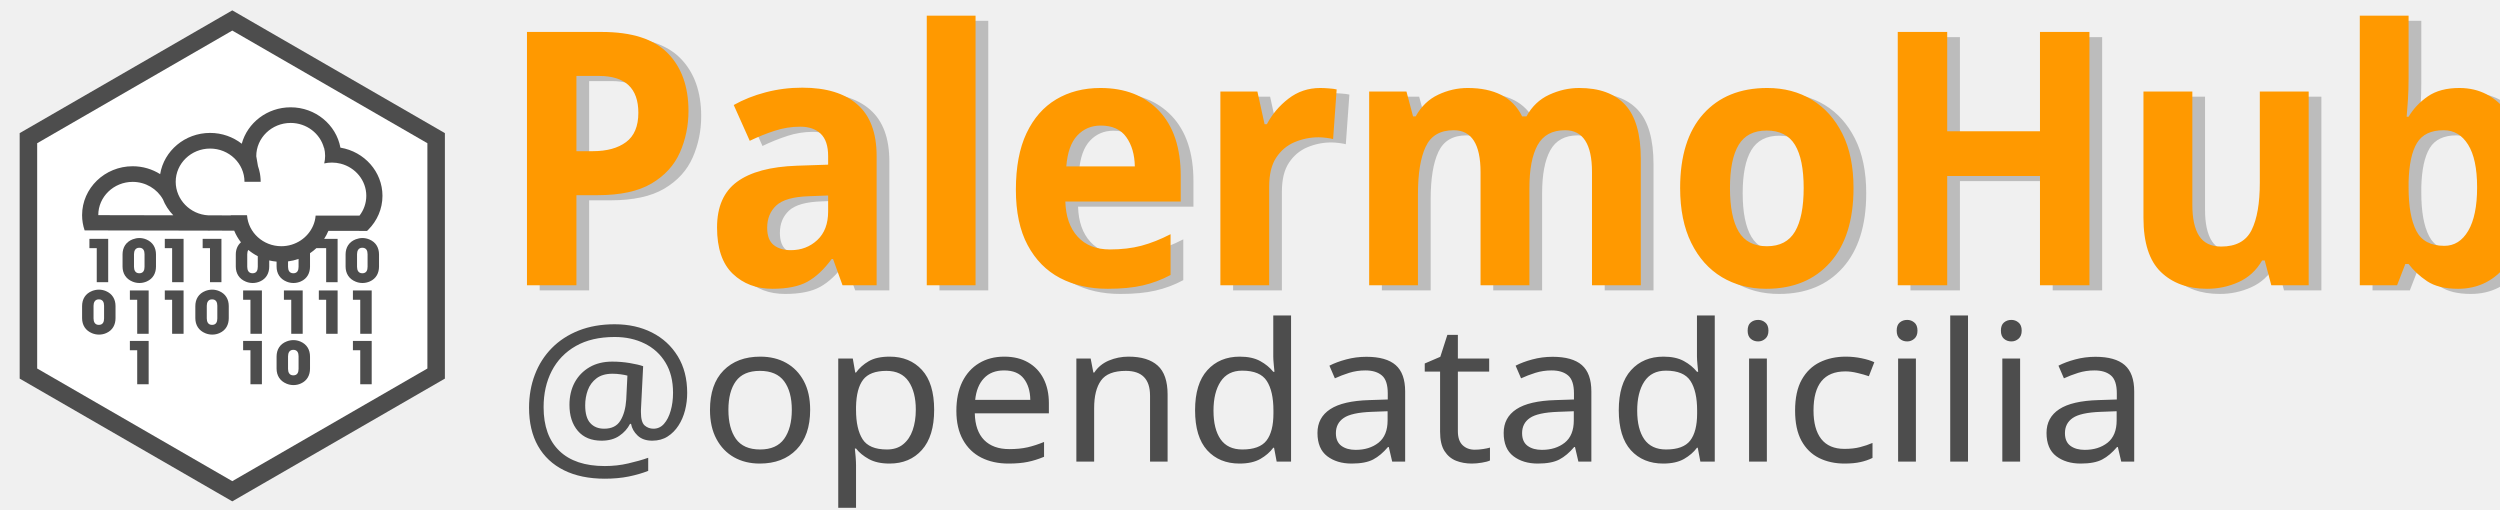
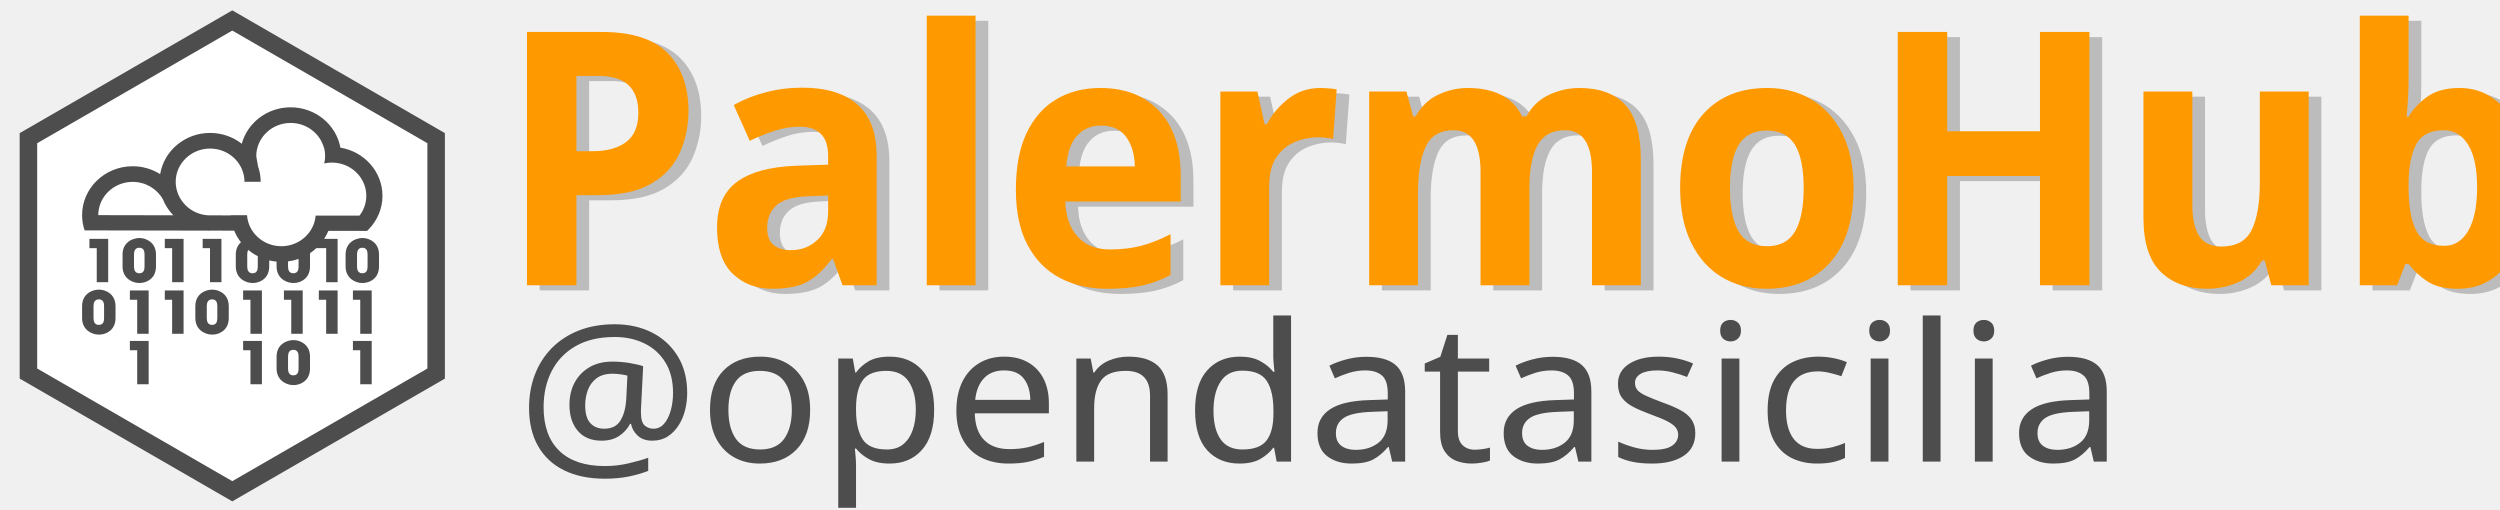
<svg xmlns="http://www.w3.org/2000/svg" version="1.1" id="Calque_1" x="0px" y="0px" width="540" height="110" viewBox="0 0 506.25 103.125" enable-background="new 0 0 100 100" xml:space="preserve">
  <defs id="defs43" />
  <path style="opacity:1;fill:#ffffff;fill-opacity:1;stroke:#4d4d4d;stroke-width:3.543;stroke-linecap:round;stroke-miterlimit:4;stroke-dasharray:none;stroke-opacity:1;paint-order:normal" id="path865" d="m 28.11,-126.913 23.834,41.281 -23.834,41.281 -47.667,2e-6 -23.834,-41.281 23.834,-41.281 z" transform="rotate(-90,94.37876,-38.29042)" />
  <g id="g3" transform="matrix(0.6129528,0,0,0.5925916,16.38871,11.27707)" style="fill:#4d4d4d;fill-opacity:1">
    <polygon points="9.007,62.299 9.007,47.49 2.804,47.49 2.804,50.671 5.226,50.671 5.226,62.299 " id="polygon5" transform="translate(0,15.09884)" style="fill:#4d4d4d;fill-opacity:1" />
    <polygon points="27.707,50.671 30.128,50.671 30.128,62.299 33.91,62.299 33.91,47.49 27.707,47.49 " id="polygon7" transform="translate(0,15.09884)" style="fill:#4d4d4d;fill-opacity:1" />
    <polygon points="16.171,68.307 18.592,68.307 18.592,79.933 22.374,79.933 22.374,65.123 16.171,65.123 " id="polygon9" transform="translate(0,15.09884)" style="fill:#4d4d4d;fill-opacity:1" />
    <polygon points="16.171,85.554 18.592,85.554 18.592,97.18 22.374,97.18 22.374,82.37 16.171,82.37 " id="polygon11" transform="translate(0,15.09884)" style="fill:#4d4d4d;fill-opacity:1" />
    <polygon points="27.707,68.307 30.128,68.307 30.128,79.933 33.91,79.933 33.91,65.123 27.707,65.123 " id="polygon13" transform="translate(0,15.09884)" style="fill:#4d4d4d;fill-opacity:1" />
    <path d="m 21.594,62.787 c -0.701,-0.3 -1.5,-0.48 -2.262,-0.48 -0.76,0 -1.52,0.161 -2.241,0.442 -2.241,0.899 -3.342,2.799 -3.342,5.182 v 4.121 c 0,2.363 1.121,4.244 3.322,5.164 0.72,0.302 1.48,0.46 2.261,0.46 0.841,0 1.681,-0.182 2.441,-0.539 2.082,-0.96 3.022,-2.863 3.022,-5.085 v -4.121 c 0,-2.321 -1.04,-4.202 -3.201,-5.144 z m -0.581,9.368 c 0,1.159 -0.38,2.198 -1.741,2.198 -1.301,0 -1.741,-1.06 -1.741,-2.198 v -4.323 c 0,-1.122 0.44,-2.202 1.741,-2.202 1.361,0 1.741,1.04 1.741,2.202 z" id="path15" style="fill:#4d4d4d;fill-opacity:1" />
    <polygon points="89.854,68.307 92.277,68.307 92.277,79.933 96.059,79.933 96.059,65.123 89.854,65.123 " id="polygon17" transform="translate(0,15.09884)" style="fill:#4d4d4d;fill-opacity:1" />
    <polygon points="89.854,85.554 92.277,85.554 92.277,97.18 96.059,97.18 96.059,82.37 89.854,82.37 " id="polygon19" transform="translate(0,15.09884)" style="fill:#4d4d4d;fill-opacity:1" />
    <path d="m 95.278,62.787 c -0.7,-0.3 -1.501,-0.48 -2.261,-0.48 -0.76,0 -1.521,0.161 -2.242,0.442 -2.241,0.899 -3.341,2.799 -3.341,5.182 v 4.121 c 0,2.363 1.121,4.244 3.322,5.164 0.72,0.302 1.479,0.46 2.261,0.46 0.84,0 1.68,-0.182 2.441,-0.539 2.082,-0.96 3.021,-2.863 3.021,-5.085 v -4.121 c 0,-2.321 -1.041,-4.202 -3.201,-5.144 z m -0.581,9.368 c 0,1.159 -0.38,2.198 -1.741,2.198 -1.301,0 -1.739,-1.06 -1.739,-2.198 v -4.323 c 0,-1.122 0.438,-2.202 1.739,-2.202 1.361,0 1.741,1.04 1.741,2.202 z" id="path21" style="fill:#4d4d4d;fill-opacity:1" />
    <polygon points="73.262,79.933 73.262,65.123 67.06,65.123 67.06,68.307 69.48,68.307 69.48,79.933 " id="polygon23" transform="translate(0,15.09884)" style="fill:#4d4d4d;fill-opacity:1" />
    <polygon points="78.595,68.307 81.016,68.307 81.016,79.933 84.799,79.933 84.799,65.123 78.595,65.123 " id="polygon25" transform="translate(0,15.09884)" style="fill:#4d4d4d;fill-opacity:1" />
    <path d="m 72.482,97.67 c -0.701,-0.298 -1.5,-0.479 -2.261,-0.479 -0.762,0 -1.522,0.159 -2.241,0.44 -2.241,0.9 -3.344,2.801 -3.344,5.181 v 4.124 c 0,2.36 1.122,4.244 3.323,5.164 0.719,0.299 1.48,0.46 2.262,0.46 0.841,0 1.68,-0.182 2.439,-0.542 2.082,-0.96 3.022,-2.86 3.022,-5.082 v -4.124 c 0.002,-2.32 -1.038,-4.198 -3.2,-5.142 z m -0.581,9.366 c 0,1.162 -0.379,2.201 -1.741,2.201 -1.3,0 -1.739,-1.06 -1.739,-2.201 v -4.32 c 0,-1.122 0.439,-2.204 1.739,-2.204 1.362,0 1.741,1.043 1.741,2.204 z" id="path27" style="fill:#4d4d4d;fill-opacity:1" />
    <path d="m 8.228,80.423 c -0.701,-0.301 -1.501,-0.479 -2.263,-0.479 -0.76,0 -1.52,0.158 -2.239,0.439 -2.242,0.9 -3.343,2.801 -3.343,5.185 v 4.121 c 0,2.36 1.121,4.241 3.322,5.164 0.721,0.298 1.481,0.457 2.26,0.457 0.842,0 1.682,-0.179 2.441,-0.539 2.082,-0.961 3.022,-2.86 3.022,-5.082 v -4.121 c 10e-4,-2.324 -1.04,-4.204 -3.2,-5.145 z m -0.582,9.365 c 0,1.162 -0.38,2.201 -1.741,2.201 -1.3,0 -1.74,-1.062 -1.74,-2.201 v -4.323 c 0,-1.119 0.44,-2.198 1.74,-2.198 1.361,0 1.741,1.039 1.741,2.198 z" id="path29" style="fill:#4d4d4d;fill-opacity:1" />
    <polygon points="46.418,62.299 46.418,47.49 40.215,47.49 40.215,50.671 42.637,50.671 42.637,62.299 " id="polygon31" transform="translate(0,15.09884)" style="fill:#4d4d4d;fill-opacity:1" />
    <polygon points="53.582,68.307 56.004,68.307 56.004,79.933 59.785,79.933 59.785,65.123 53.582,65.123 " id="polygon33" transform="translate(0,15.09884)" style="fill:#4d4d4d;fill-opacity:1" />
    <polygon points="53.582,85.554 56.004,85.554 56.004,97.18 59.785,97.18 59.785,82.37 53.582,82.37 " id="polygon35" transform="translate(0,15.09884)" style="fill:#4d4d4d;fill-opacity:1" />
    <path d="m 45.639,80.423 c -0.702,-0.301 -1.501,-0.479 -2.263,-0.479 -0.76,0 -1.52,0.158 -2.24,0.439 -2.242,0.9 -3.342,2.801 -3.342,5.185 v 4.121 c 0,2.36 1.121,4.241 3.322,5.164 0.721,0.298 1.481,0.457 2.26,0.457 0.842,0 1.682,-0.179 2.441,-0.539 2.082,-0.961 3.022,-2.86 3.022,-5.082 v -4.121 c 0.001,-2.324 -1.04,-4.204 -3.2,-5.145 z m -0.581,9.365 c 0,1.162 -0.38,2.201 -1.741,2.201 -1.3,0 -1.74,-1.062 -1.74,-2.201 v -4.323 c 0,-1.119 0.44,-2.198 1.74,-2.198 1.361,0 1.741,1.039 1.741,2.198 z" id="path37" style="fill:#4d4d4d;fill-opacity:1" />
    <path d="m 81.751,59.856 1.139,10e-4 11.635,0.021 0.425,-0.427 c 2.887,-3.004 4.668,-7.079 4.668,-11.563 0,-8.235 -5.993,-15.094 -13.842,-16.455 -0.017,-0.003 -0.033,-0.006 -0.051,-0.007 -1.388,-7.824 -8.229,-13.788 -16.444,-13.788 -7.739,0 -14.262,5.292 -16.151,12.447 -2.866,-2.308 -6.503,-3.694 -10.459,-3.694 -8.319,0 -15.236,6.114 -16.499,14.085 -2.616,-1.703 -5.735,-2.697 -9.083,-2.697 -9.211,0 -16.706,7.495 -16.706,16.705 0,1.814 0.294,3.562 0.832,5.197 l 10e-4,0.018 h 0.006 l 5.785,0.01 20.144,0.04 5.785,0.011 7.922,0.017 0.911,10e-4 c 0.298,0.016 0.6,0.024 0.902,0.024 v -0.024 l 1.811,0.004 c 0.014,-0.003 0.029,-0.004 0.044,-0.006 l 6.111,0.016 c 0.559,1.433 1.316,2.764 2.228,3.975 -1.134,1.021 -1.704,2.466 -1.704,4.164 v 4.121 c 0,2.363 1.121,4.244 3.322,5.164 0.72,0.302 1.479,0.46 2.261,0.46 0.841,0 1.682,-0.182 2.441,-0.539 2.081,-0.96 3.021,-2.863 3.021,-5.085 v -2.088 c 0.79,0.195 1.602,0.33 2.431,0.408 v 1.68 c 0,2.363 1.122,4.244 3.323,5.164 0.719,0.302 1.48,0.46 2.262,0.46 0.841,0 1.68,-0.182 2.439,-0.539 2.082,-0.96 3.022,-2.863 3.022,-5.085 v -4.558 c 0.747,-0.517 1.445,-1.097 2.098,-1.725 h 3.234 v 11.628 h 3.783 v -14.808 h -4.441 c 0.541,-0.864 1.016,-1.773 1.394,-2.733 z m -51.28,-5.319 -2.021,-0.003 -22.721,-0.045 c 0,-10e-4 0,-0.004 0,-0.007 0,-6.265 5.097,-11.362 11.361,-11.362 4.293,0 8.036,2.396 9.967,5.916 -0.009,-0.025 -0.018,-0.051 -0.026,-0.078 0.786,2.09 1.981,3.982 3.487,5.58 h -0.047 z m 27.954,17.618 c 0,1.159 -0.381,2.198 -1.741,2.198 -1.301,0 -1.741,-1.06 -1.741,-2.198 v -4.323 c 0,-0.536 0.104,-1.059 0.352,-1.463 0.956,0.828 2.005,1.55 3.131,2.146 v 3.64 z m 13.476,0 c 0,1.159 -0.379,2.198 -1.741,2.198 -1.3,0 -1.739,-1.06 -1.739,-2.198 v -1.858 c 1.206,-0.16 2.37,-0.451 3.48,-0.855 z m -5.693,-7.051 c -5.985,0 -10.896,-4.647 -11.328,-10.521 0,0 0,0 0,-0.003 -0.003,-0.021 -0.006,-0.04 -0.006,-0.061 l -5.354,-0.011 c 10e-4,0.02 0.003,0.042 0.005,0.064 l -7.441,-0.017 c -5.993,-0.312 -10.774,-5.396 -10.774,-11.464 0.001,-6.259 5.097,-11.354 11.363,-11.354 6.265,0 11.361,5.094 11.361,11.36 h 5.345 c 0,-0.312 -0.012,-0.621 -0.027,-0.927 -0.005,-0.088 -0.016,-0.178 -0.021,-0.264 -0.016,-0.223 -0.033,-0.446 -0.059,-0.667 -0.01,-0.083 -0.021,-0.163 -0.031,-0.244 -0.031,-0.243 -0.064,-0.483 -0.105,-0.721 -0.007,-0.042 -0.014,-0.083 -0.02,-0.124 -0.153,-0.833 -0.362,-1.647 -0.632,-2.436 l -0.559,-3.372 c 0,-6.265 5.095,-11.362 11.36,-11.362 5.282,0 9.73,3.623 11,8.514 0.015,-0.003 0.032,-0.005 0.05,-0.007 0.22,0.877 0.338,1.798 0.338,2.745 0,0.886 -0.105,1.751 -0.3,2.579 0.815,-0.185 1.668,-0.288 2.542,-0.288 0.997,0 1.966,0.13 2.887,0.374 4.871,1.281 8.473,5.721 8.473,10.987 0,2.534 -0.835,4.877 -2.244,6.77 l -14.512,-0.018 c 0.004,0.011 0.012,0.022 0.015,0.033 -0.092,1.238 -0.378,2.34 -0.837,3.437 -1.714,4.103 -5.771,6.998 -10.489,6.998 z" id="path39" style="fill:#4d4d4d;fill-opacity:1" />
  </g>
  <text xml:space="preserve" style="font-style:normal;font-weight:normal;font-size:37.5px;line-height:1.25;font-family:sans-serif;letter-spacing:0px;word-spacing:0px;fill:#000000;fill-opacity:1;stroke:none;stroke-width:0.938" x="212.919" y="90.766" id="text4530">
    <tspan id="tspan4528" x="212.919" y="124.978" style="stroke-width:0.938" />
  </text>
  <text xml:space="preserve" style="font-style:normal;font-weight:normal;font-size:37.5px;line-height:1.25;font-family:sans-serif;letter-spacing:0px;word-spacing:0px;fill:#000000;fill-opacity:1;stroke:none;stroke-width:0.938" x="276.963" y="90.766" id="text4538">
    <tspan id="tspan4536" x="276.963" y="124.978" style="stroke-width:0.938" />
  </text>
  <text xml:space="preserve" style="font-style:normal;font-variant:normal;font-weight:normal;font-stretch:semi-condensed;font-size:39.91px;line-height:0%;font-family:'Lucida Console';-inkscape-font-specification:'Lucida Console, Semi-Condensed';font-variant-ligatures:normal;font-variant-caps:normal;font-variant-numeric:normal;font-feature-settings:normal;text-align:start;letter-spacing:0px;word-spacing:0px;writing-mode:lr-tb;text-anchor:start;fill:#4d4d4d;fill-opacity:1;stroke:none;stroke-width:0.74" x="102.238" y="95.787" id="text3022" transform="scale(1.024704,0.9758913)">
-     <tspan id="tspan3024" x="102.238" y="95.787" style="font-style:normal;font-variant:normal;font-weight:normal;font-stretch:semi-condensed;font-size:39.91px;line-height:1.25;font-family:'Lucida Console';-inkscape-font-specification:'Lucida Console, Semi-Condensed';font-variant-ligatures:normal;font-variant-caps:normal;font-variant-numeric:normal;font-feature-settings:normal;text-align:start;writing-mode:lr-tb;text-anchor:start;fill:#4d4d4d;fill-opacity:1;stroke-width:0.74">@opendatadicilia</tspan>
+     <tspan id="tspan3024" x="102.238" y="95.787" style="font-style:normal;font-variant:normal;font-weight:normal;font-stretch:semi-condensed;font-size:39.91px;line-height:1.25;font-family:'Lucida Console';-inkscape-font-specification:'Lucida Console, Semi-Condensed';font-variant-ligatures:normal;font-variant-caps:normal;font-variant-numeric:normal;font-feature-settings:normal;text-align:start;writing-mode:lr-tb;text-anchor:start;fill:#4d4d4d;fill-opacity:1;stroke-width:0.74">@opendatasicilia</tspan>
  </text>
  <g id="g895" transform="translate(-21.71952,-18.84802)">
    <text transform="scale(0.9610658,1.040512)" xml:space="preserve" style="font-style:normal;font-variant:normal;font-weight:bold;font-stretch:normal;font-size:69.048px;line-height:0%;font-family:'Gill Sans MT';-inkscape-font-specification:'Gill Sans MT, Bold';font-variant-ligatures:normal;font-variant-caps:normal;font-variant-numeric:normal;font-feature-settings:normal;text-align:start;letter-spacing:0px;word-spacing:0px;writing-mode:lr-tb;text-anchor:start;fill:#333333;fill-opacity:0.275;stroke:none;stroke-width:5.754;" x="130.095" y="74.632" id="text4548-8">
      <tspan id="tspan4546-3" x="130.095" y="74.632" style="font-style:normal;font-variant:normal;font-weight:bold;font-stretch:normal;font-size:69.048px;line-height:1.25;font-family:'Gill Sans MT';-inkscape-font-specification:'Gill Sans MT, Bold';font-variant-ligatures:normal;font-variant-caps:normal;font-variant-numeric:normal;font-feature-settings:normal;text-align:start;writing-mode:lr-tb;text-anchor:start;fill:#333333;fill-opacity:0.275;stroke-width:5.754;">PalermoHub</tspan>
    </text>
    <text transform="scale(0.9610658,1.040512)" xml:space="preserve" style="font-style:normal;font-variant:normal;font-weight:bold;font-stretch:normal;font-size:69.048px;line-height:0%;font-family:'Gill Sans MT';-inkscape-font-specification:'Gill Sans MT, Bold';font-variant-ligatures:normal;font-variant-caps:normal;font-variant-numeric:normal;font-feature-settings:normal;text-align:start;letter-spacing:0px;word-spacing:0px;writing-mode:lr-tb;text-anchor:start;fill:#9d9d9d;fill-opacity:1;stroke:none;stroke-width:5.754" x="127.413" y="73.629" id="text4548-8-8">
      <tspan id="tspan4546-3-3" x="127.413" y="73.629" style="font-style:normal;font-variant:normal;font-weight:bold;font-stretch:normal;font-size:69.048px;line-height:1.25;font-family:'Gill Sans MT';-inkscape-font-specification:'Gill Sans MT, Bold';font-variant-ligatures:normal;font-variant-caps:normal;font-variant-numeric:normal;font-feature-settings:normal;text-align:start;writing-mode:lr-tb;text-anchor:start;fill:#ff9900;fill-opacity:1;stroke-width:5.754">PalermoHub</tspan>
    </text>
  </g>
</svg>
